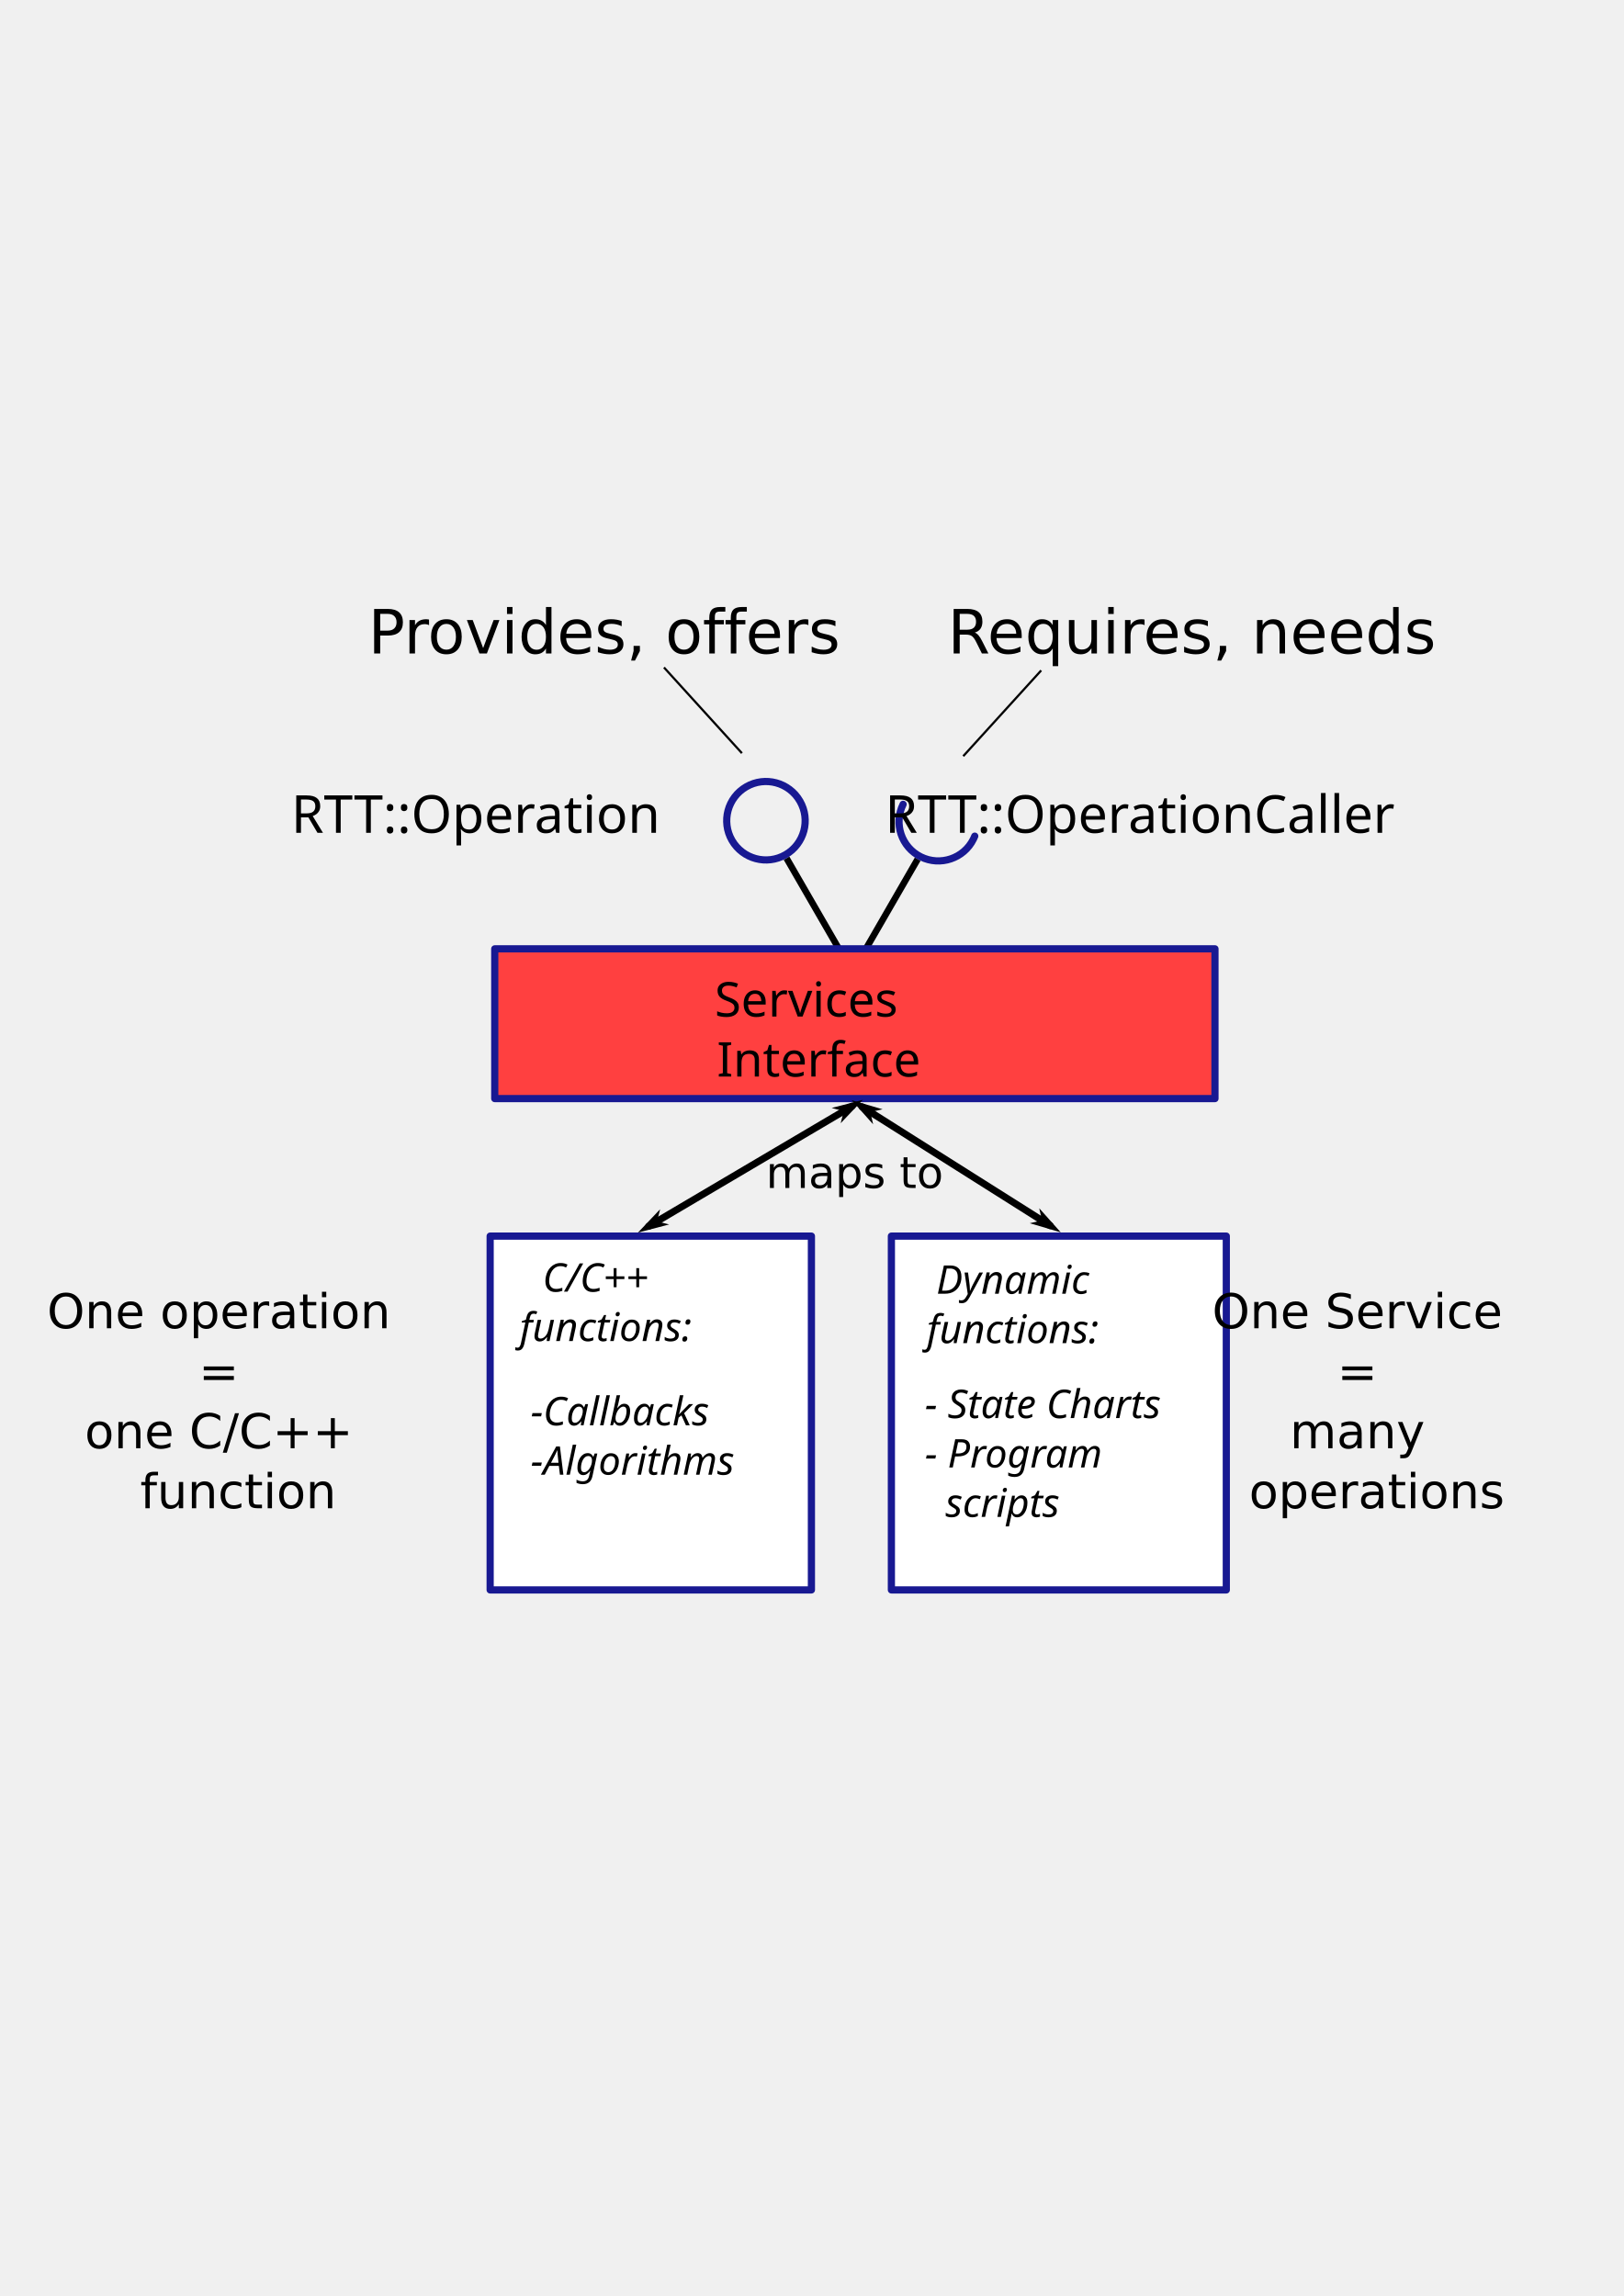
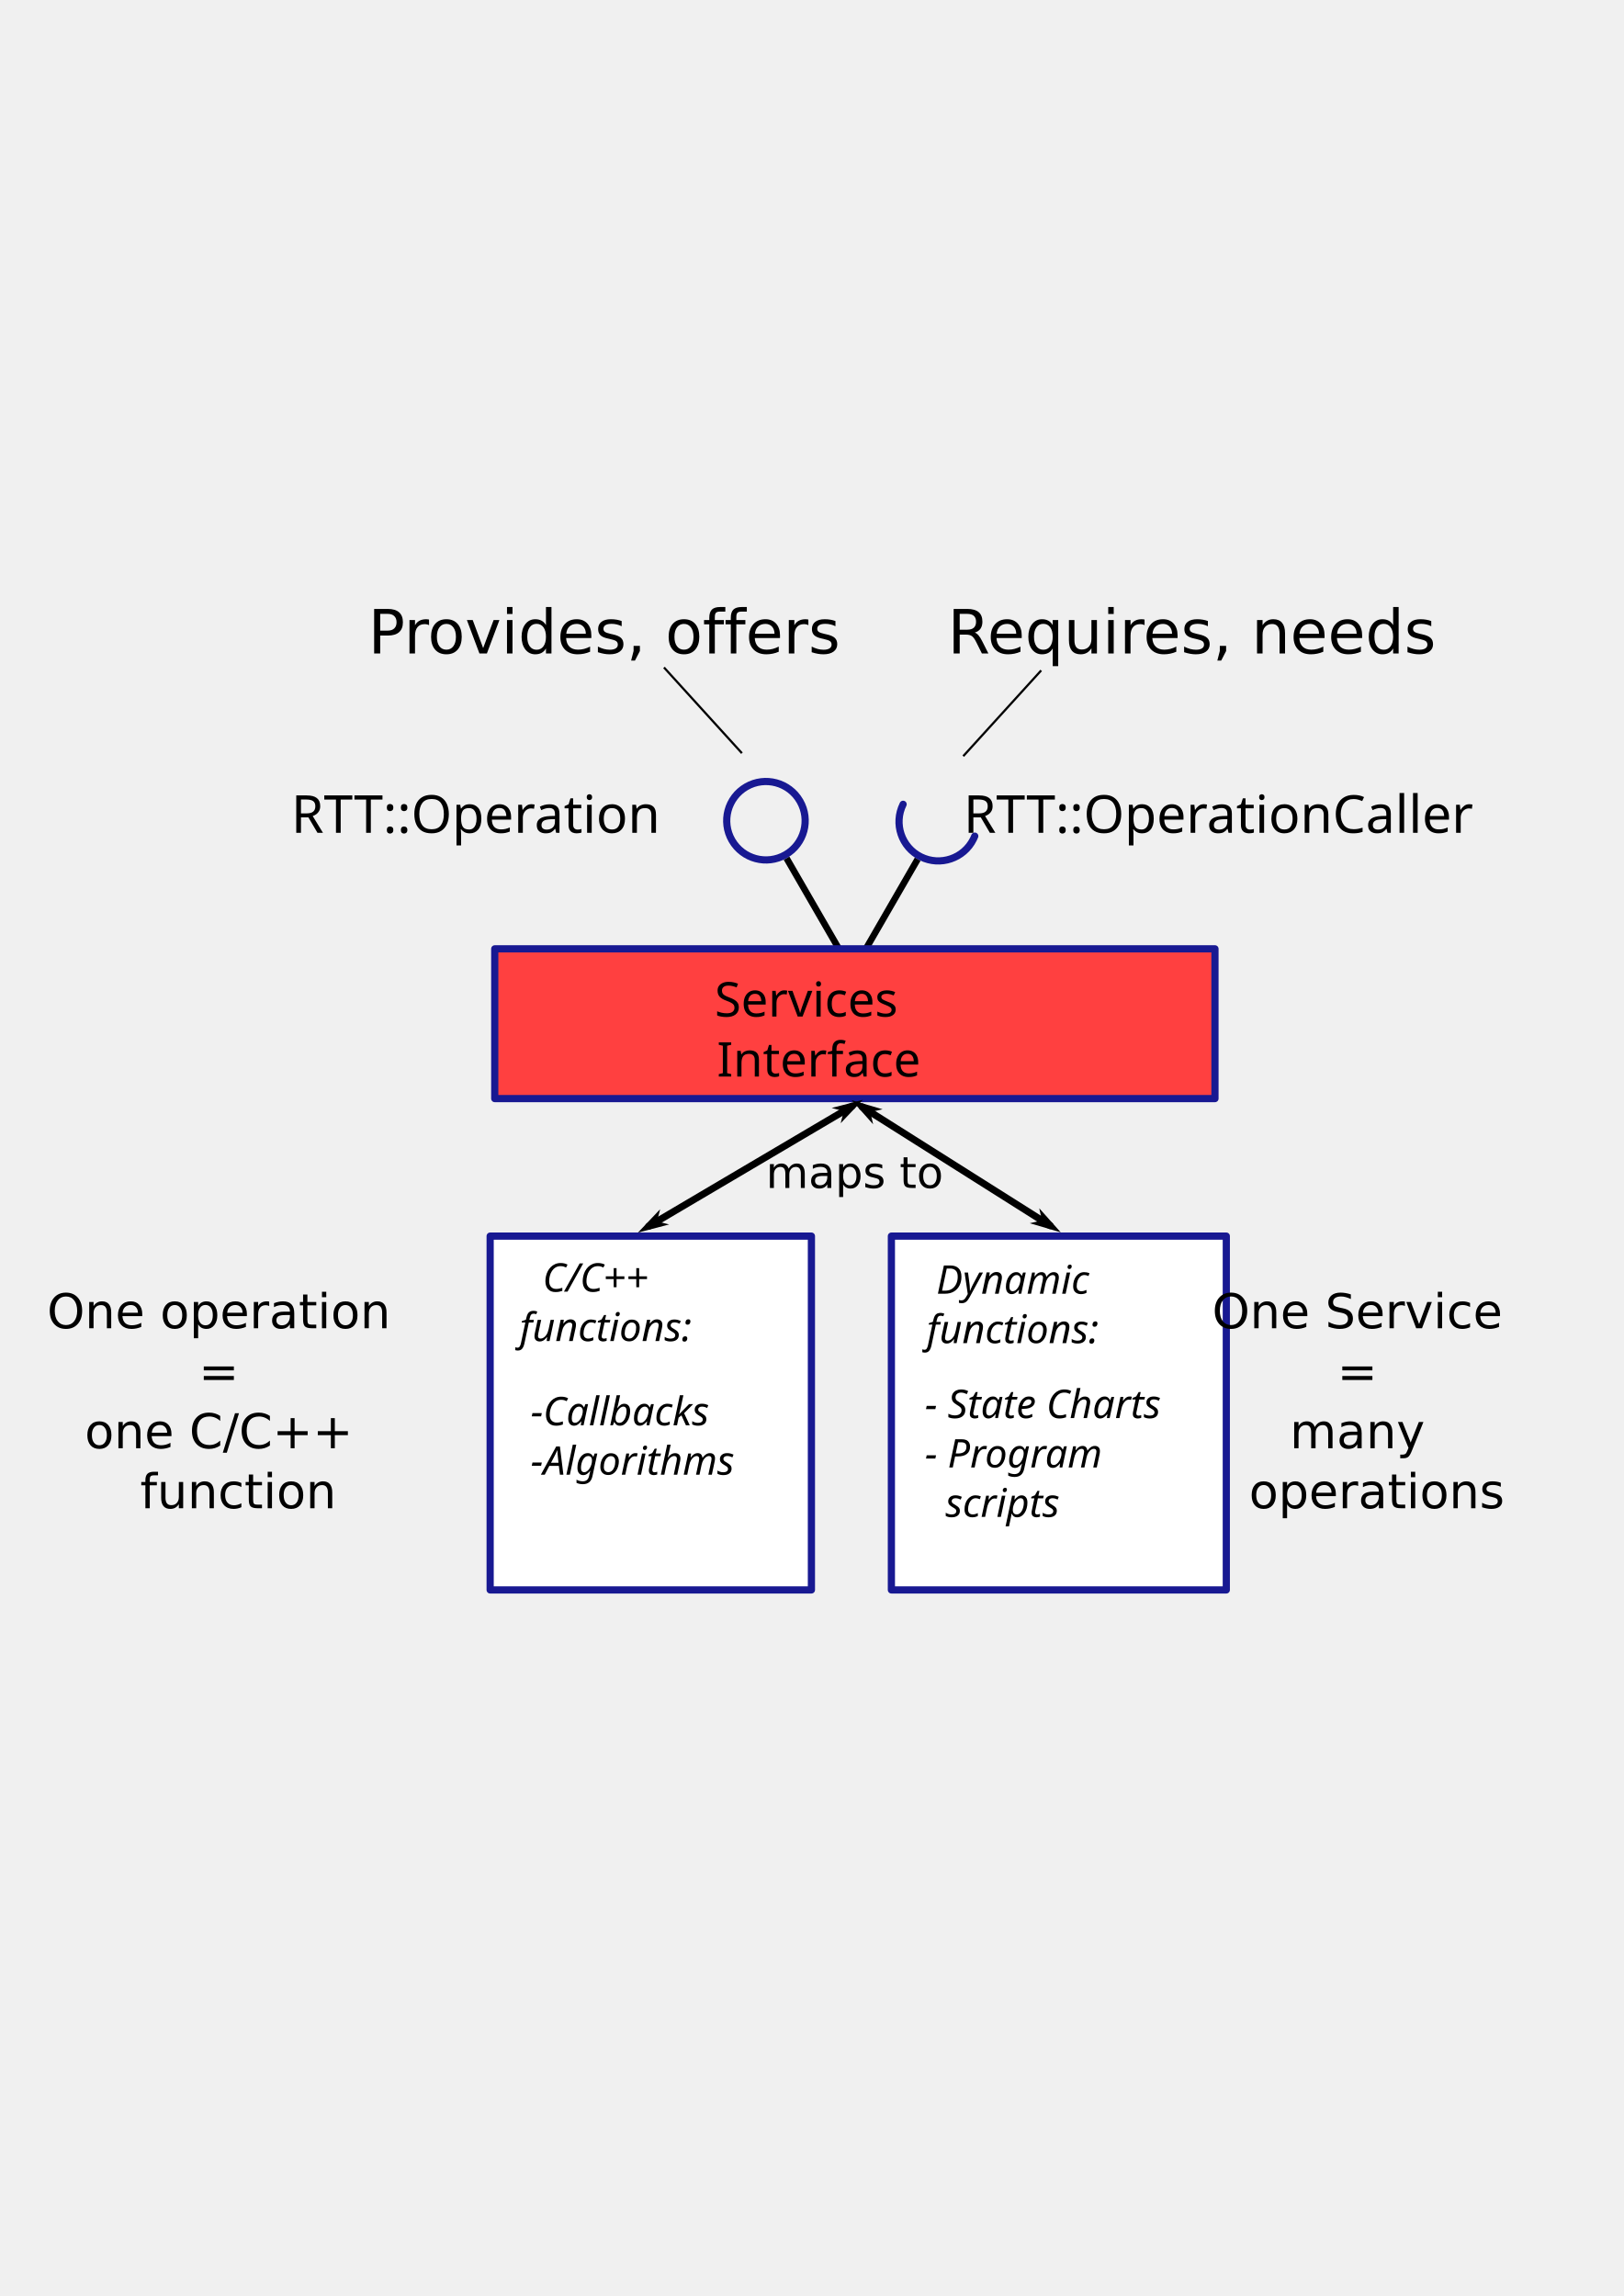
<svg xmlns="http://www.w3.org/2000/svg" width="744.094" height="1052.362" id="svg19159" version="1.1">
  <defs id="defs19161">
    <marker orient="auto" refY="0" refX="0" id="Arrow1Sstart" style="overflow:visible">
      <path id="path3345" d="M 0,0 5,-5 -12.5,0 5,5 0,0 z" style="fill-rule:evenodd;stroke:#000000;stroke-width:1pt;marker-start:none" transform="matrix(0.2,0,0,0.2,1.2,0)" />
    </marker>
    <marker orient="auto" refY="0" refX="0" id="Arrow1Send" style="overflow:visible">
      <path id="path3342" d="M 0,0 5,-5 -12.5,0 5,5 0,0 z" style="fill-rule:evenodd;stroke:#000000;stroke-width:1pt;marker-start:none" transform="matrix(-0.2,0,0,-0.2,-1.2,0)" />
    </marker>
    <marker orient="auto" refY="0" refX="0" id="marker19114" style="overflow:visible">
      <path id="path19116" d="M 0,0 5,-5 -12.5,0 5,5 0,0 z" style="fill-rule:evenodd;stroke:#000000;stroke-width:1pt;marker-start:none" transform="matrix(0.2,0,0,0.2,1.2,0)" />
    </marker>
    <marker orient="auto" refY="0" refX="0" id="marker19118" style="overflow:visible">
      <path id="path19120" d="M 0,0 5,-5 -12.5,0 5,5 0,0 z" style="fill-rule:evenodd;stroke:#000000;stroke-width:1pt;marker-start:none" transform="matrix(-0.2,0,0,-0.2,-1.2,0)" />
    </marker>
  </defs>
  <g id="layer1">
    <g transform="translate(-138.3357,224.0734)" style="display:inline" id="g13319">
      <g transform="matrix(-0.3588841,0.6216054,0.6216054,0.3588841,683.2133,-196.6394)" id="g5188-7" style="display:inline">
        <path id="path5192-4" d="m 528.643,105.198 71.155,0" style="fill:none;stroke:#000000;stroke-width:4.18;stroke-linecap:butt;stroke-linejoin:miter;stroke-miterlimit:4;stroke-opacity:1;stroke-dasharray:none" />
        <path transform="translate(354.0066,-173.8676)" d="m 148.942,253.485 c 13.806,0.882 24.283,12.789 23.401,26.594 -0.882,13.806 -12.789,24.283 -26.594,23.401 -0.693,-0.044 -1.383,-0.117 -2.07,-0.219" id="path5190-4" style="fill:none;stroke:#181992;stroke-width:4.598;stroke-linecap:round;stroke-linejoin:round;stroke-miterlimit:4;stroke-opacity:1;stroke-dasharray:none;stroke-dashoffset:0;marker:none;visibility:visible;display:inline;overflow:visible" />
      </g>
      <g transform="matrix(0.3588841,0.6216054,-0.6216054,0.3588841,374.4466,-197.0853)" id="g5188">
        <path id="path5192" d="m 528.643,105.198 71.155,0" style="fill:none;stroke:#000000;stroke-width:4.18;stroke-linecap:butt;stroke-linejoin:miter;stroke-miterlimit:4;stroke-opacity:1;stroke-dasharray:none" />
        <path transform="translate(354.0066,-173.8676)" d="m 172.394,278.483 c 0,13.834 -11.215,25.049 -25.049,25.049 -13.834,0 -25.049,-11.215 -25.049,-25.049 0,-13.834 11.215,-25.049 25.049,-25.049 13.834,0 25.049,11.215 25.049,25.049 z" id="path5190" style="fill:none;stroke:#181992;stroke-width:4.598;stroke-linecap:round;stroke-linejoin:round;stroke-miterlimit:4;stroke-opacity:1;stroke-dasharray:none;stroke-dashoffset:0;marker:none;visibility:visible;display:inline;overflow:visible" />
      </g>
    </g>
    <rect style="fill:#ff4040;fill-opacity:1;fill-rule:nonzero;stroke:#181992;stroke-width:3.3;stroke-linecap:round;stroke-linejoin:round;stroke-miterlimit:4;stroke-opacity:1;stroke-dasharray:none;stroke-dashoffset:0;marker:none;visibility:visible;display:inline;overflow:visible" id="rect1932" width="330.054" height="68.642" x="226.731" y="434.892" />
    <text xml:space="preserve" style="font-size:22px;font-style:normal;font-variant:normal;font-weight:normal;font-stretch:normal;text-align:center;line-height:125%;writing-mode:lr-tb;text-anchor:middle;fill:#000000;fill-opacity:1;stroke:none;display:inline;font-family:Sans" x="389.51" y="465.937" id="text1938">
      <tspan x="389.51" y="465.937" id="tspan1942">Services</tspan>
      <tspan x="389.51" y="493.437" id="tspan4529">Interface</tspan>
    </text>
    <rect y="566.563" x="408.498" height="162.171" width="153.479" id="rect1952" style="fill:#ffffff;fill-opacity:1;fill-rule:nonzero;stroke:#181992;stroke-width:3.3;stroke-linecap:round;stroke-linejoin:round;stroke-miterlimit:4;stroke-opacity:1;stroke-dasharray:none;stroke-dashoffset:0;marker:none;visibility:visible;display:inline;overflow:visible" />
    <g style="display:inline" id="g2005" transform="translate(-44.33566,288.0734)">
      <text id="text1964" y="304.899" x="529.633" style="font-size:18.118px;font-style:italic;font-variant:normal;font-weight:normal;font-stretch:normal;text-align:center;line-height:125%;writing-mode:lr-tb;text-anchor:middle;fill:#000000;fill-opacity:1;stroke:none;font-family:Sans" xml:space="preserve">
        <tspan y="304.899" x="529.633" id="tspan1966">Dynamic</tspan>
        <tspan y="327.546" x="529.633" id="tspan3977">functions:</tspan>
        <tspan y="350.193" x="529.633" id="tspan3973" />
      </text>
    </g>
    <rect y="566.563" x="224.62" height="162.171" width="147.228" id="rect1950" style="fill:#ffffff;fill-opacity:1;fill-rule:nonzero;stroke:#181992;stroke-width:3.3;stroke-linecap:round;stroke-linejoin:round;stroke-miterlimit:4;stroke-opacity:1;stroke-dasharray:none;stroke-dashoffset:0;marker:none;visibility:visible;display:inline;overflow:visible" />
    <g style="display:inline" id="g2012" transform="translate(-88.33566,288.0734)">
      <text id="text1970" y="303.952" x="382.393" style="font-size:18.118px;font-style:italic;font-variant:normal;font-weight:normal;font-stretch:normal;text-align:center;line-height:125%;writing-mode:lr-tb;text-anchor:middle;fill:#000000;fill-opacity:1;stroke:none;font-family:Sans" xml:space="preserve">
        <tspan y="303.952" x="382.393" id="tspan1972">C/C++</tspan>
        <tspan y="326.599" x="382.393" id="tspan7267">functions:</tspan>
      </text>
    </g>
-     <text xml:space="preserve" style="font-size:24px;font-style:normal;font-variant:normal;font-weight:normal;font-stretch:normal;text-align:center;line-height:125%;writing-mode:lr-tb;text-anchor:middle;fill:#000000;fill-opacity:1;stroke:none;display:inline;font-family:Sans" x="537.965" y="381.718" id="text5263">
-       <tspan id="tspan5265" x="537.965" y="381.718">RTT::OperationCaller</tspan>
+     <text xml:space="preserve" style="font-size:24px;font-style:normal;font-variant:normal;font-weight:normal;font-stretch:normal;text-align:center;line-height:125%;writing-mode:lr-tb;text-anchor:middle;fill:#000000;fill-opacity:1;stroke:none;display:inline;font-family:Sans" x="573.965" y="381.718" id="text5263">
+       <tspan id="tspan5265" x="573.965" y="381.718">RTT::OperationCaller</tspan>
    </text>
    <text id="text7273" y="653.281" x="243.219" style="font-size:18.118px;font-style:italic;font-variant:normal;font-weight:normal;font-stretch:normal;text-align:start;line-height:125%;writing-mode:lr-tb;text-anchor:start;fill:#000000;fill-opacity:1;stroke:none;display:inline;font-family:Sans" xml:space="preserve">
      <tspan y="653.281" x="243.219" id="tspan7277">-Callbacks</tspan>
      <tspan y="675.928" x="243.219" id="tspan7283">-Algorithms</tspan>
    </text>
    <text id="text7296" y="649.971" x="423.882" style="font-size:18.118px;font-style:italic;font-variant:normal;font-weight:normal;font-stretch:normal;text-align:start;line-height:125%;writing-mode:lr-tb;text-anchor:start;fill:#000000;fill-opacity:1;stroke:none;display:inline;font-family:Sans" xml:space="preserve">
      <tspan y="649.971" x="423.882" id="tspan3971">- State Charts</tspan>
      <tspan y="672.618" x="423.882" id="tspan7306">- Program </tspan>
      <tspan y="695.265" x="423.882" id="tspan7318">  scripts</tspan>
    </text>
    <path style="fill:none;stroke:#000000;stroke-width:3.2;stroke-linecap:round;stroke-linejoin:miter;stroke-miterlimit:4;stroke-opacity:1;stroke-dasharray:none;marker-start:url(#Arrow1Sstart);marker-end:url(#Arrow1Send);display:inline" d="m 390.511,507.008 -93.245,55.049" id="path3402" />
    <path style="fill:none;stroke:#000000;stroke-width:3.2;stroke-linecap:round;stroke-linejoin:miter;stroke-miterlimit:4;stroke-opacity:1;stroke-dasharray:none;marker-start:url(#Arrow1Sstart);marker-end:url(#Arrow1Send);display:inline" d="m 395.101,507.328 86.167,54.441" id="path4291" />
    <text xml:space="preserve" style="font-size:24px;font-style:normal;font-variant:normal;font-weight:normal;font-stretch:normal;text-align:center;line-height:125%;writing-mode:lr-tb;text-anchor:middle;fill:#000000;fill-opacity:1;stroke:none;display:inline;font-family:Sans" x="233.597" y="381.718" id="text5263-8">
      <tspan id="tspan5265-8" x="233.597" y="381.718">RTT::Operation</tspan>
    </text>
    <text xml:space="preserve" style="font-size:20px;font-style:normal;font-weight:normal;fill:#000000;fill-opacity:1;stroke:none;display:inline;font-family:Bitstream Vera Sans" x="351.019" y="544.496" id="text19427">
      <tspan id="tspan19429" x="351.019" y="544.496">maps to</tspan>
    </text>
    <text xml:space="preserve" style="font-size:28px;font-style:normal;font-weight:normal;fill:#000000;fill-opacity:1;stroke:none;font-family:Bitstream Vera Sans" x="168.714" y="299.505" id="text19266">
      <tspan id="tspan19268" x="168.714" y="299.505">Provides, offers</tspan>
    </text>
    <text xml:space="preserve" style="font-size:28px;font-style:normal;font-weight:normal;fill:#000000;fill-opacity:1;stroke:none;font-family:Bitstream Vera Sans" x="434.286" y="299.505" id="text19270">
      <tspan id="tspan19272" x="434.286" y="299.505">Requires, needs</tspan>
    </text>
    <path style="fill:none;stroke:#000000;stroke-width:1px;stroke-linecap:butt;stroke-linejoin:miter;stroke-opacity:1" d="M 304.286,305.934 340,345.219" id="path19274" />
    <path style="fill:none;stroke:#000000;stroke-width:1px;stroke-linecap:butt;stroke-linejoin:miter;stroke-opacity:1" d="m 477.143,307.291 -35.714,39.286" id="path19274-0" />
    <text xml:space="preserve" style="font-size:28px;font-style:normal;font-weight:normal;text-align:center;text-anchor:middle;fill:#000000;fill-opacity:1;stroke:none;font-family:Bitstream Vera Sans" x="131.429" y="608.791" id="text19300">
      <tspan id="tspan19302" x="131.429" y="608.791" style="font-size:22px">One operation</tspan>
      <tspan x="131.429" y="636.291" id="tspan19304" style="font-size:22px">=</tspan>
      <tspan x="131.429" y="663.791" id="tspan19306" style="font-size:22px">one C/C++</tspan>
      <tspan x="131.429" y="691.291" style="font-size:22px" id="tspan19339">function</tspan>
    </text>
    <text xml:space="preserve" style="font-size:28px;font-style:normal;font-weight:normal;text-align:center;text-anchor:middle;fill:#000000;fill-opacity:1;stroke:none;font-family:Bitstream Vera Sans" x="653.185" y="608.791" id="text19300-7">
      <tspan id="tspan19302-1" x="653.185" y="608.791" style="font-size:22px">One Service</tspan>
      <tspan x="653.185" y="636.291" id="tspan19304-8" style="font-size:22px">=</tspan>
      <tspan x="653.185" y="663.791" id="tspan19306-2" style="font-size:22px">many</tspan>
      <tspan x="653.185" y="691.291" style="font-size:22px" id="tspan19341">operations</tspan>
    </text>
  </g>
</svg>
